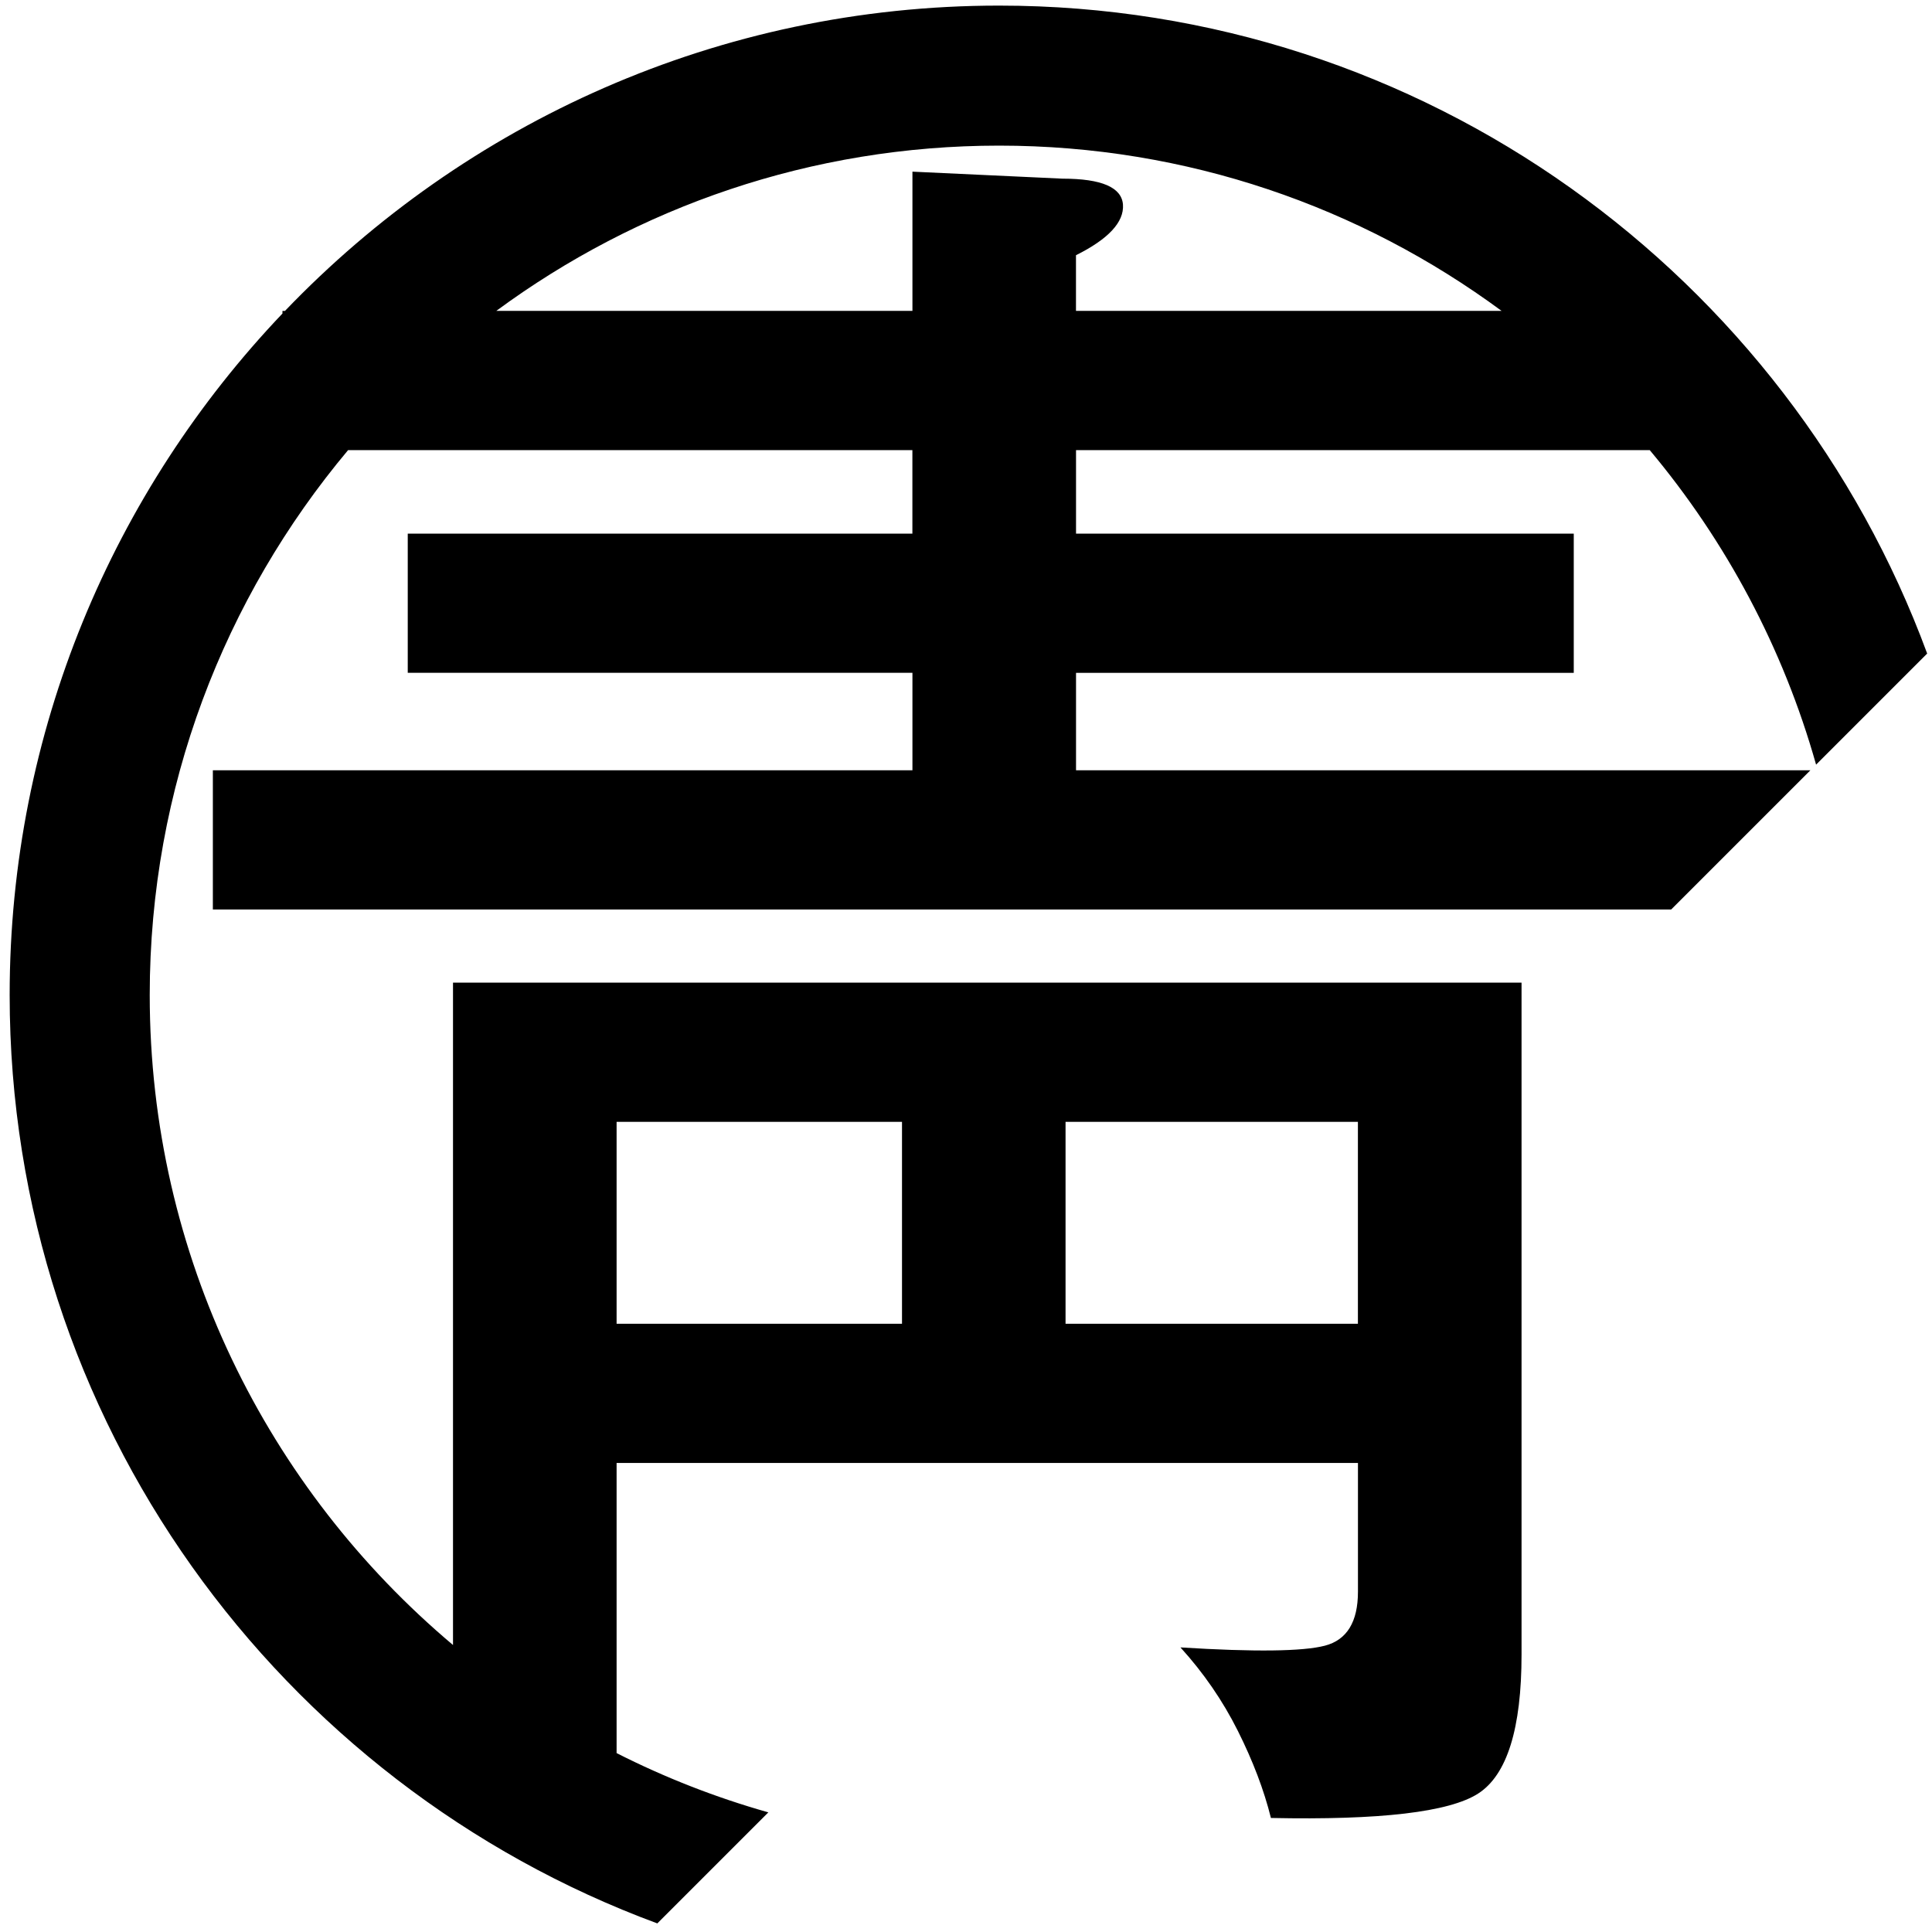
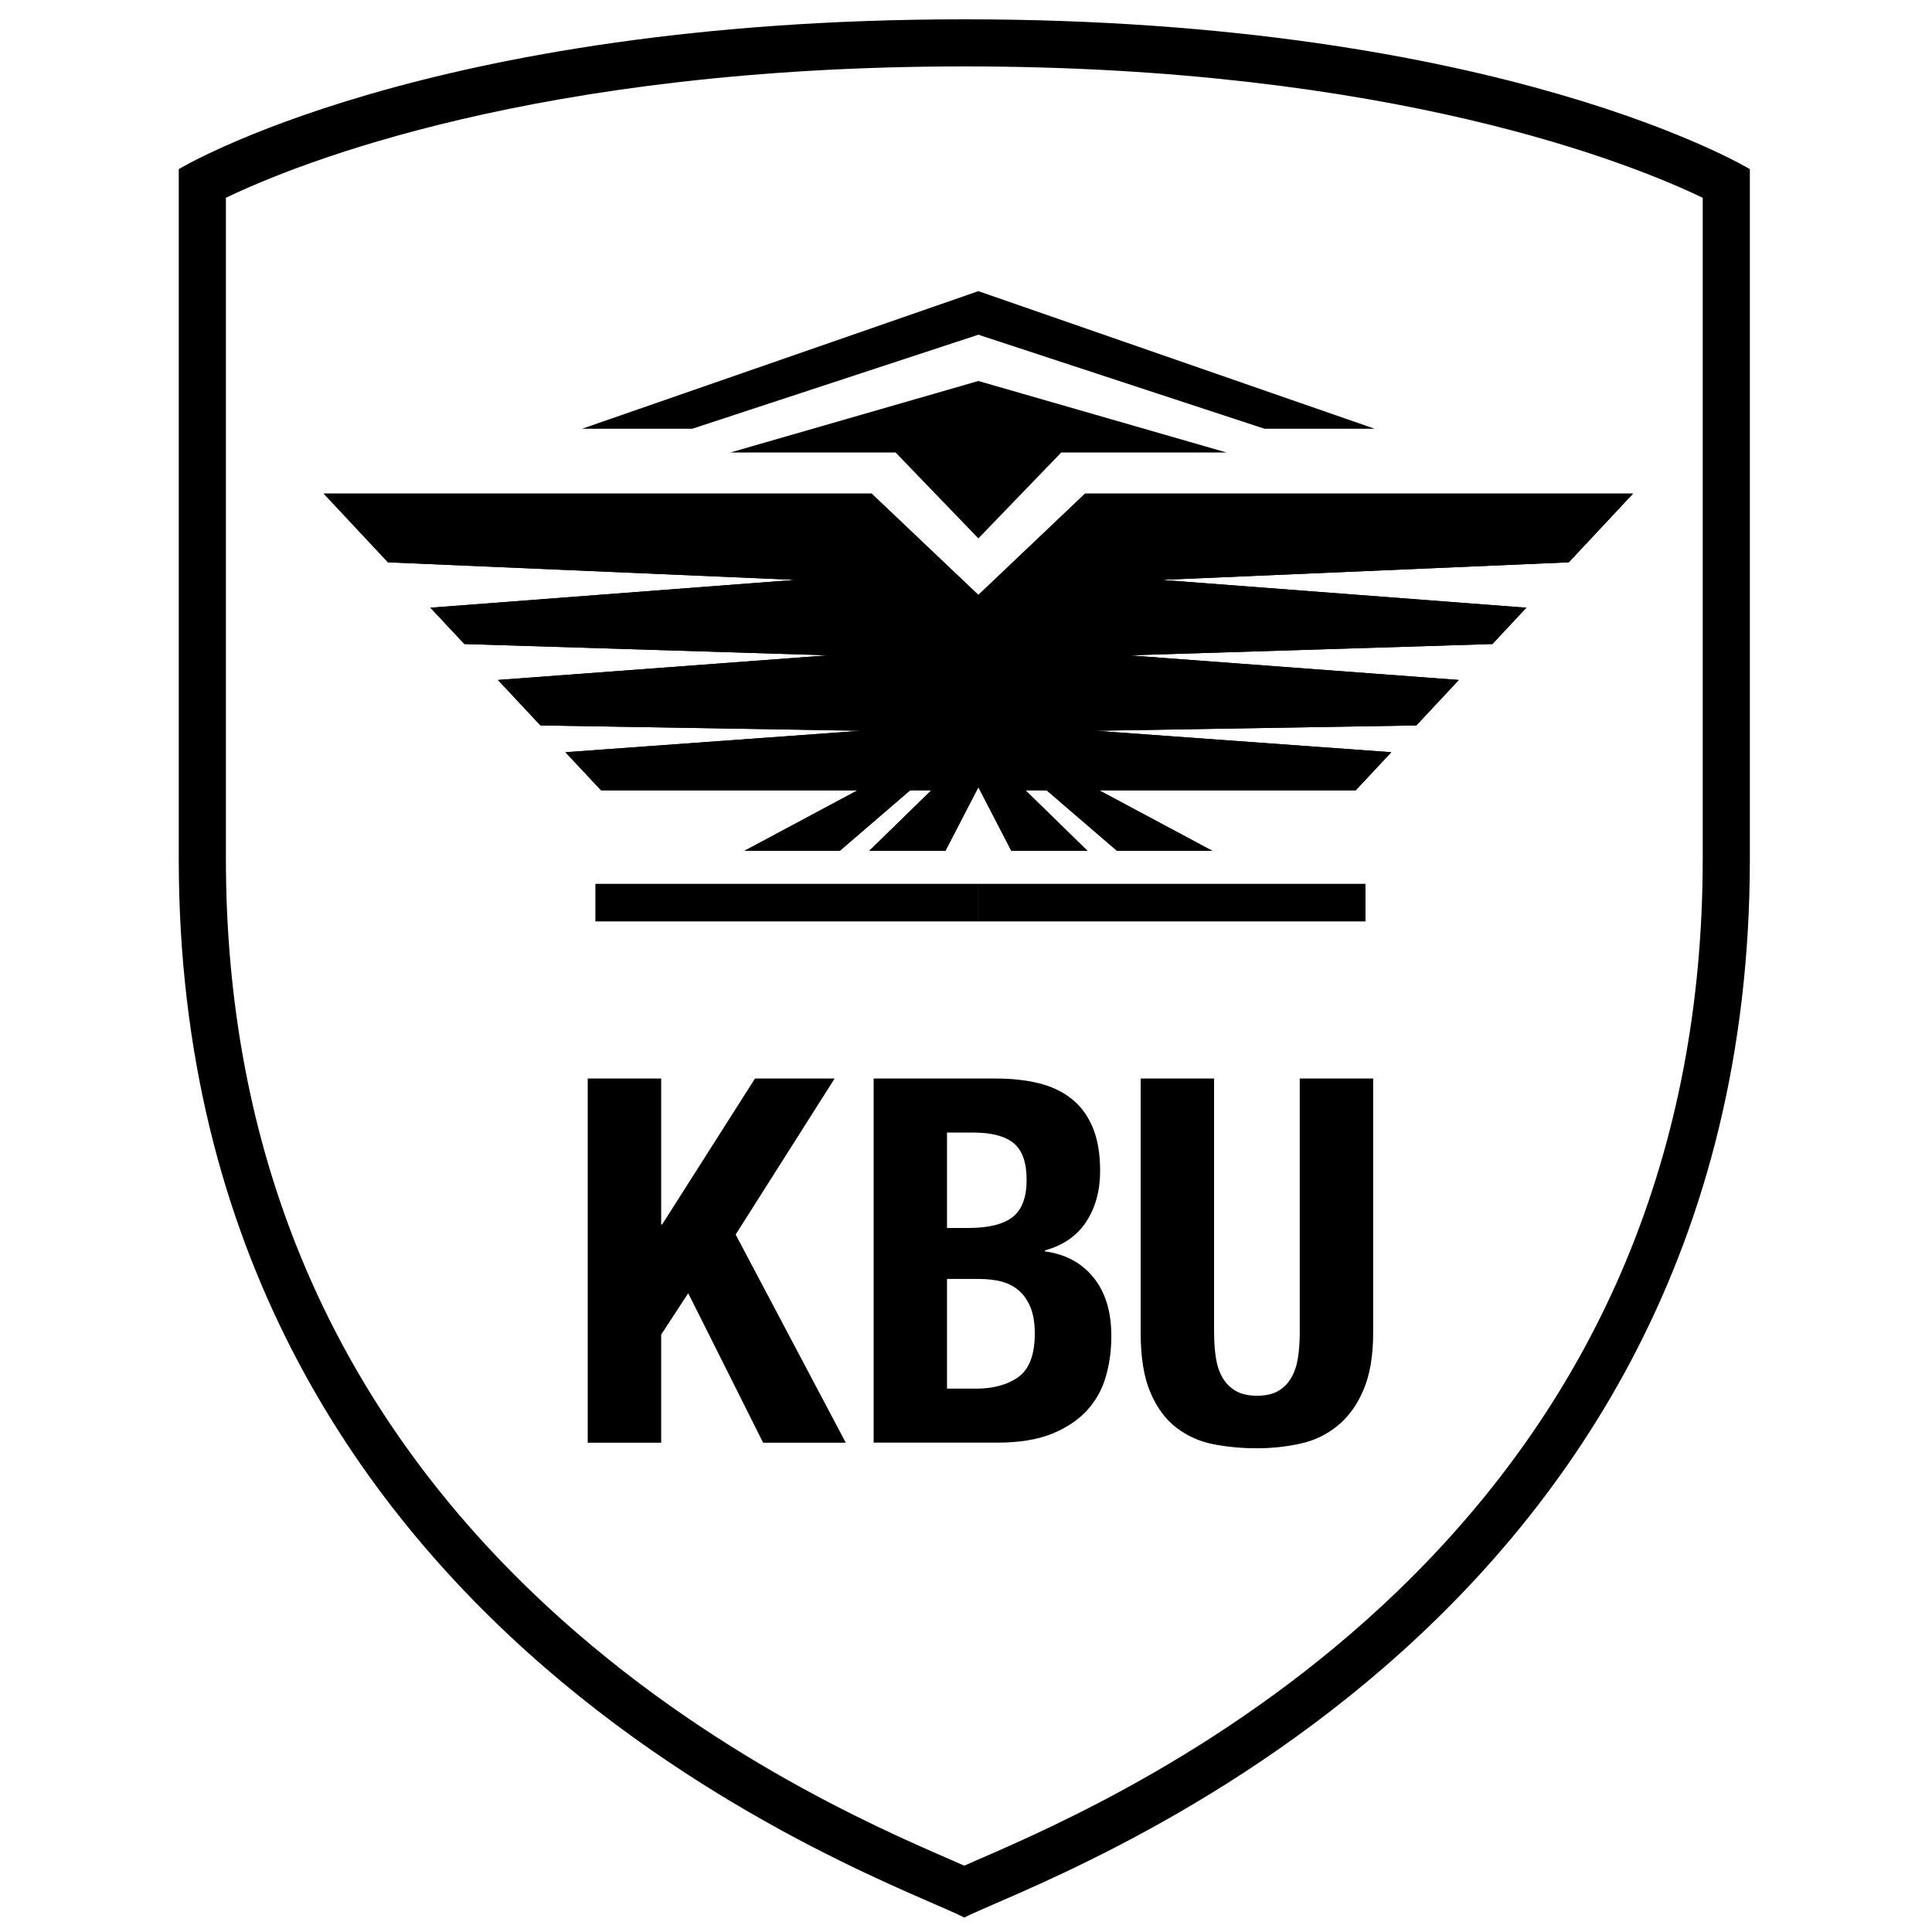
- <svg xmlns="http://www.w3.org/2000/svg" version="1.1" id="레이어_1" x="0px" y="0px" viewBox="0 0 400 400" style="enable-background:new 0 0 400 400;" xml:space="preserve">
-   <path d="M222.78,159.49v-20.18h103.05v-28.82H222.78V93.19h118.78c15.74,18.79,27.61,40.9,34.44,65.12l23-23  C370.17,57.1,294.96,1.16,206.85,1.16C148.8,1.16,96.31,25.43,59,64.37h-0.52v0.54C23.5,101.67,2,151.37,2,206  c0,88.09,55.9,163.35,134.09,192.22l22.99-22.99c-10.94-3.09-21.46-7.22-31.42-12.27v-60.07h103.77h49.72v26.66  c0,6.25-2.29,9.98-6.84,11.17c-4.57,1.19-14.54,1.32-29.91,0.36c4.8,5.28,8.76,11.04,11.89,17.29c3.12,6.24,5.41,12.25,6.84,18.02  c22.61,0.47,36.91-1.21,42.9-5.05c5.99-3.85,8.99-13.45,8.99-28.82V219.3v-15.85H93.79v137.13C55.42,308.29,31,259.95,31,206  c0-42.9,15.45-82.26,41.07-112.81h116.83v17.29H84.42v28.82h104.49v20.18H44.07v28.82H346l28.82-28.82h-5.76H222.78z M220.61,232.27  h60.53v20.9v20.9h-20.9h-39.63V232.27z M127.66,232.27h59.09v41.8h-59.09V232.27z M188.91,35.54v28.82h-86.15  c29.16-21.49,65.17-34.21,104.09-34.21c38.92,0,74.89,12.72,104.03,34.21h-88.11V52.84c6.72-3.35,9.96-6.85,9.73-10.45  c-0.25-3.6-4.41-5.4-12.5-5.4L188.91,35.54z" />
+ <svg xmlns="http://www.w3.org/2000/svg" xmlns:xlink="http://www.w3.org/1999/xlink" version="1.1" id="레이어_1" x="0px" y="0px" viewBox="0 0 400 400" style="enable-background:new 0 0 400 400;" xml:space="preserve">
+   <style type="text/css">
+ 	.st0{clip-path:url(#SVGID_1_);}
+ 	.st1{clip-path:url(#SVGID_2_);}
+ </style>
+   <g>
+     <g>
+       <g>
+         <path d="M199.65,4C88.09,4,37.01,35.02,37.01,35.02v142.78c0,161.89,147.75,211.43,162.64,219.21     c14.9-7.78,162.64-57.31,162.64-219.21V35.02C362.28,35.02,311.2,4,199.65,4z M352.53,177.79c0,60.23-21.26,111.25-63.17,151.63     c-33.82,32.57-71.32,48.85-87.34,55.8c-0.85,0.38-1.65,0.72-2.37,1.05c-0.74-0.33-1.52-0.67-2.39-1.05     c-16.01-6.94-53.51-23.23-87.33-55.8c-41.91-40.38-63.16-91.4-63.16-151.63V40.95c14.72-7.08,64.39-27.2,152.88-27.2     c88.45,0,138.11,20.1,152.88,27.2V177.79z" />
+       </g>
+     </g>
+     <g>
+       <g>
+         <defs>
+           <polygon id="SVGID_7_" points="67.03,102.2 80.32,116.42 164.65,120.06 89.11,125.82 96.15,133.34 171.48,135.68 103.09,140.78       111.89,150.19 178.28,151.3 117.06,155.74 124.45,163.63 177.54,163.63 154.12,176.16 173.86,176.16 188.43,163.63       192.81,163.63 179.97,176.16 195.74,176.16 202.56,162.98 202.56,123.18 180.46,102.2     " />
+         </defs>
+         <use xlink:href="#SVGID_7_" style="overflow:visible;" />
+         <clipPath id="SVGID_1_">
+           <use xlink:href="#SVGID_7_" style="overflow:visible;" />
+         </clipPath>
+         <rect x="67.03" y="102.2" class="st0" width="135.53" height="73.96" />
+       </g>
+       <g>
+         <defs>
+           <polygon id="SVGID_10_" points="224.65,102.2 202.56,123.18 202.56,162.98 209.39,176.16 225.15,176.16 212.32,163.63       216.7,163.63 231.27,176.16 251.01,176.16 227.58,163.63 280.68,163.63 288.05,155.74 226.84,151.3 293.24,150.19       302.03,140.78 233.66,135.68 308.99,133.34 316.01,125.82 240.47,120.06 324.8,116.42 338.1,102.2     " />
+         </defs>
+         <use xlink:href="#SVGID_10_" style="overflow:visible;" />
+         <clipPath id="SVGID_2_">
+           <use xlink:href="#SVGID_10_" style="overflow:visible;" />
+         </clipPath>
+         <rect x="202.56" y="102.2" class="st1" width="135.54" height="73.96" />
+       </g>
+       <rect x="123.27" y="182.99" width="79.28" height="7.78" />
+       <rect x="202.55" y="182.99" width="80.16" height="7.78" />
+       <polygon points="202.56,111.47 185.42,93.68 151.23,93.68 202.56,78.88   " />
+       <polygon points="202.56,111.47 219.72,93.68 253.92,93.68 202.56,78.88   " />
+       <polygon points="143.32,88.77 202.56,69.3 202.56,60.28 120.51,88.77   " />
+       <polygon points="261.81,88.77 202.56,69.3 202.56,60.28 284.61,88.77   " />
+       <polygon points="136.89,253.5 137.1,253.5 156.31,223.3 172.8,223.3 152.31,255.6 175.11,298.7 158,298.7 142.49,267.75     136.89,276.31 136.89,298.7 121.68,298.7 121.68,223.3 136.89,223.3   " />
+       <path d="M206.33,223.3c3.1,0,5.97,0.31,8.61,0.94c2.64,0.64,4.91,1.69,6.81,3.17c1.91,1.48,3.39,3.44,4.44,5.91    c1.05,2.45,1.58,5.5,1.58,9.08c0,4.1-0.96,7.59-2.86,10.52c-1.9,2.92-4.76,4.9-8.56,5.96v0.21c4.23,0.56,7.59,2.38,10.03,5.39    c2.48,3.04,3.71,7.08,3.71,12.14c0,2.97-0.38,5.78-1.16,8.46c-0.77,2.67-2.11,5.01-3.96,7.02c-1.87,1.99-4.3,3.6-7.28,4.79    c-3,1.19-6.71,1.79-11.14,1.79h-25.67V223.3H206.33z M200.42,254.24c4.21,0,7.31-0.75,9.24-2.27c1.92-1.5,2.89-4.05,2.89-7.66    c0-3.59-0.87-6.11-2.64-7.59c-1.76-1.48-4.55-2.23-8.34-2.23h-5.5v19.75H200.42z M202,287.51c3.65,0,6.62-0.81,8.86-2.43    c2.26-1.64,3.38-4.62,3.38-9c0-2.16-0.3-3.99-0.89-5.43c-0.61-1.45-1.41-2.6-2.43-3.48c-1.02-0.87-2.23-1.5-3.64-1.86    c-1.43-0.35-2.96-0.52-4.66-0.52h-6.55v22.71H202z" />
+       <path d="M251.37,275.89c0,1.9,0.12,3.64,0.36,5.21c0.25,1.6,0.71,2.97,1.37,4.12c0.67,1.16,1.6,2.08,2.74,2.75    c1.16,0.67,2.63,1,4.39,1c1.83,0,3.3-0.33,4.44-1c1.13-0.67,2.02-1.58,2.69-2.75c0.67-1.15,1.12-2.52,1.37-4.12    c0.24-1.57,0.37-3.31,0.37-5.21V223.3h15.2v52.59c0,4.78-0.66,8.74-2.01,11.88c-1.33,3.14-3.13,5.61-5.38,7.43    c-2.25,1.84-4.83,3.07-7.69,3.69c-2.91,0.64-5.9,0.96-8.99,0.96c-3.1,0-6.1-0.27-8.97-0.83c-2.9-0.56-5.47-1.72-7.73-3.45    c-2.24-1.72-4.04-4.17-5.37-7.32c-1.35-3.17-2-7.31-2-12.36V223.3h15.2V275.89z" />
+     </g>
+   </g>
</svg>
